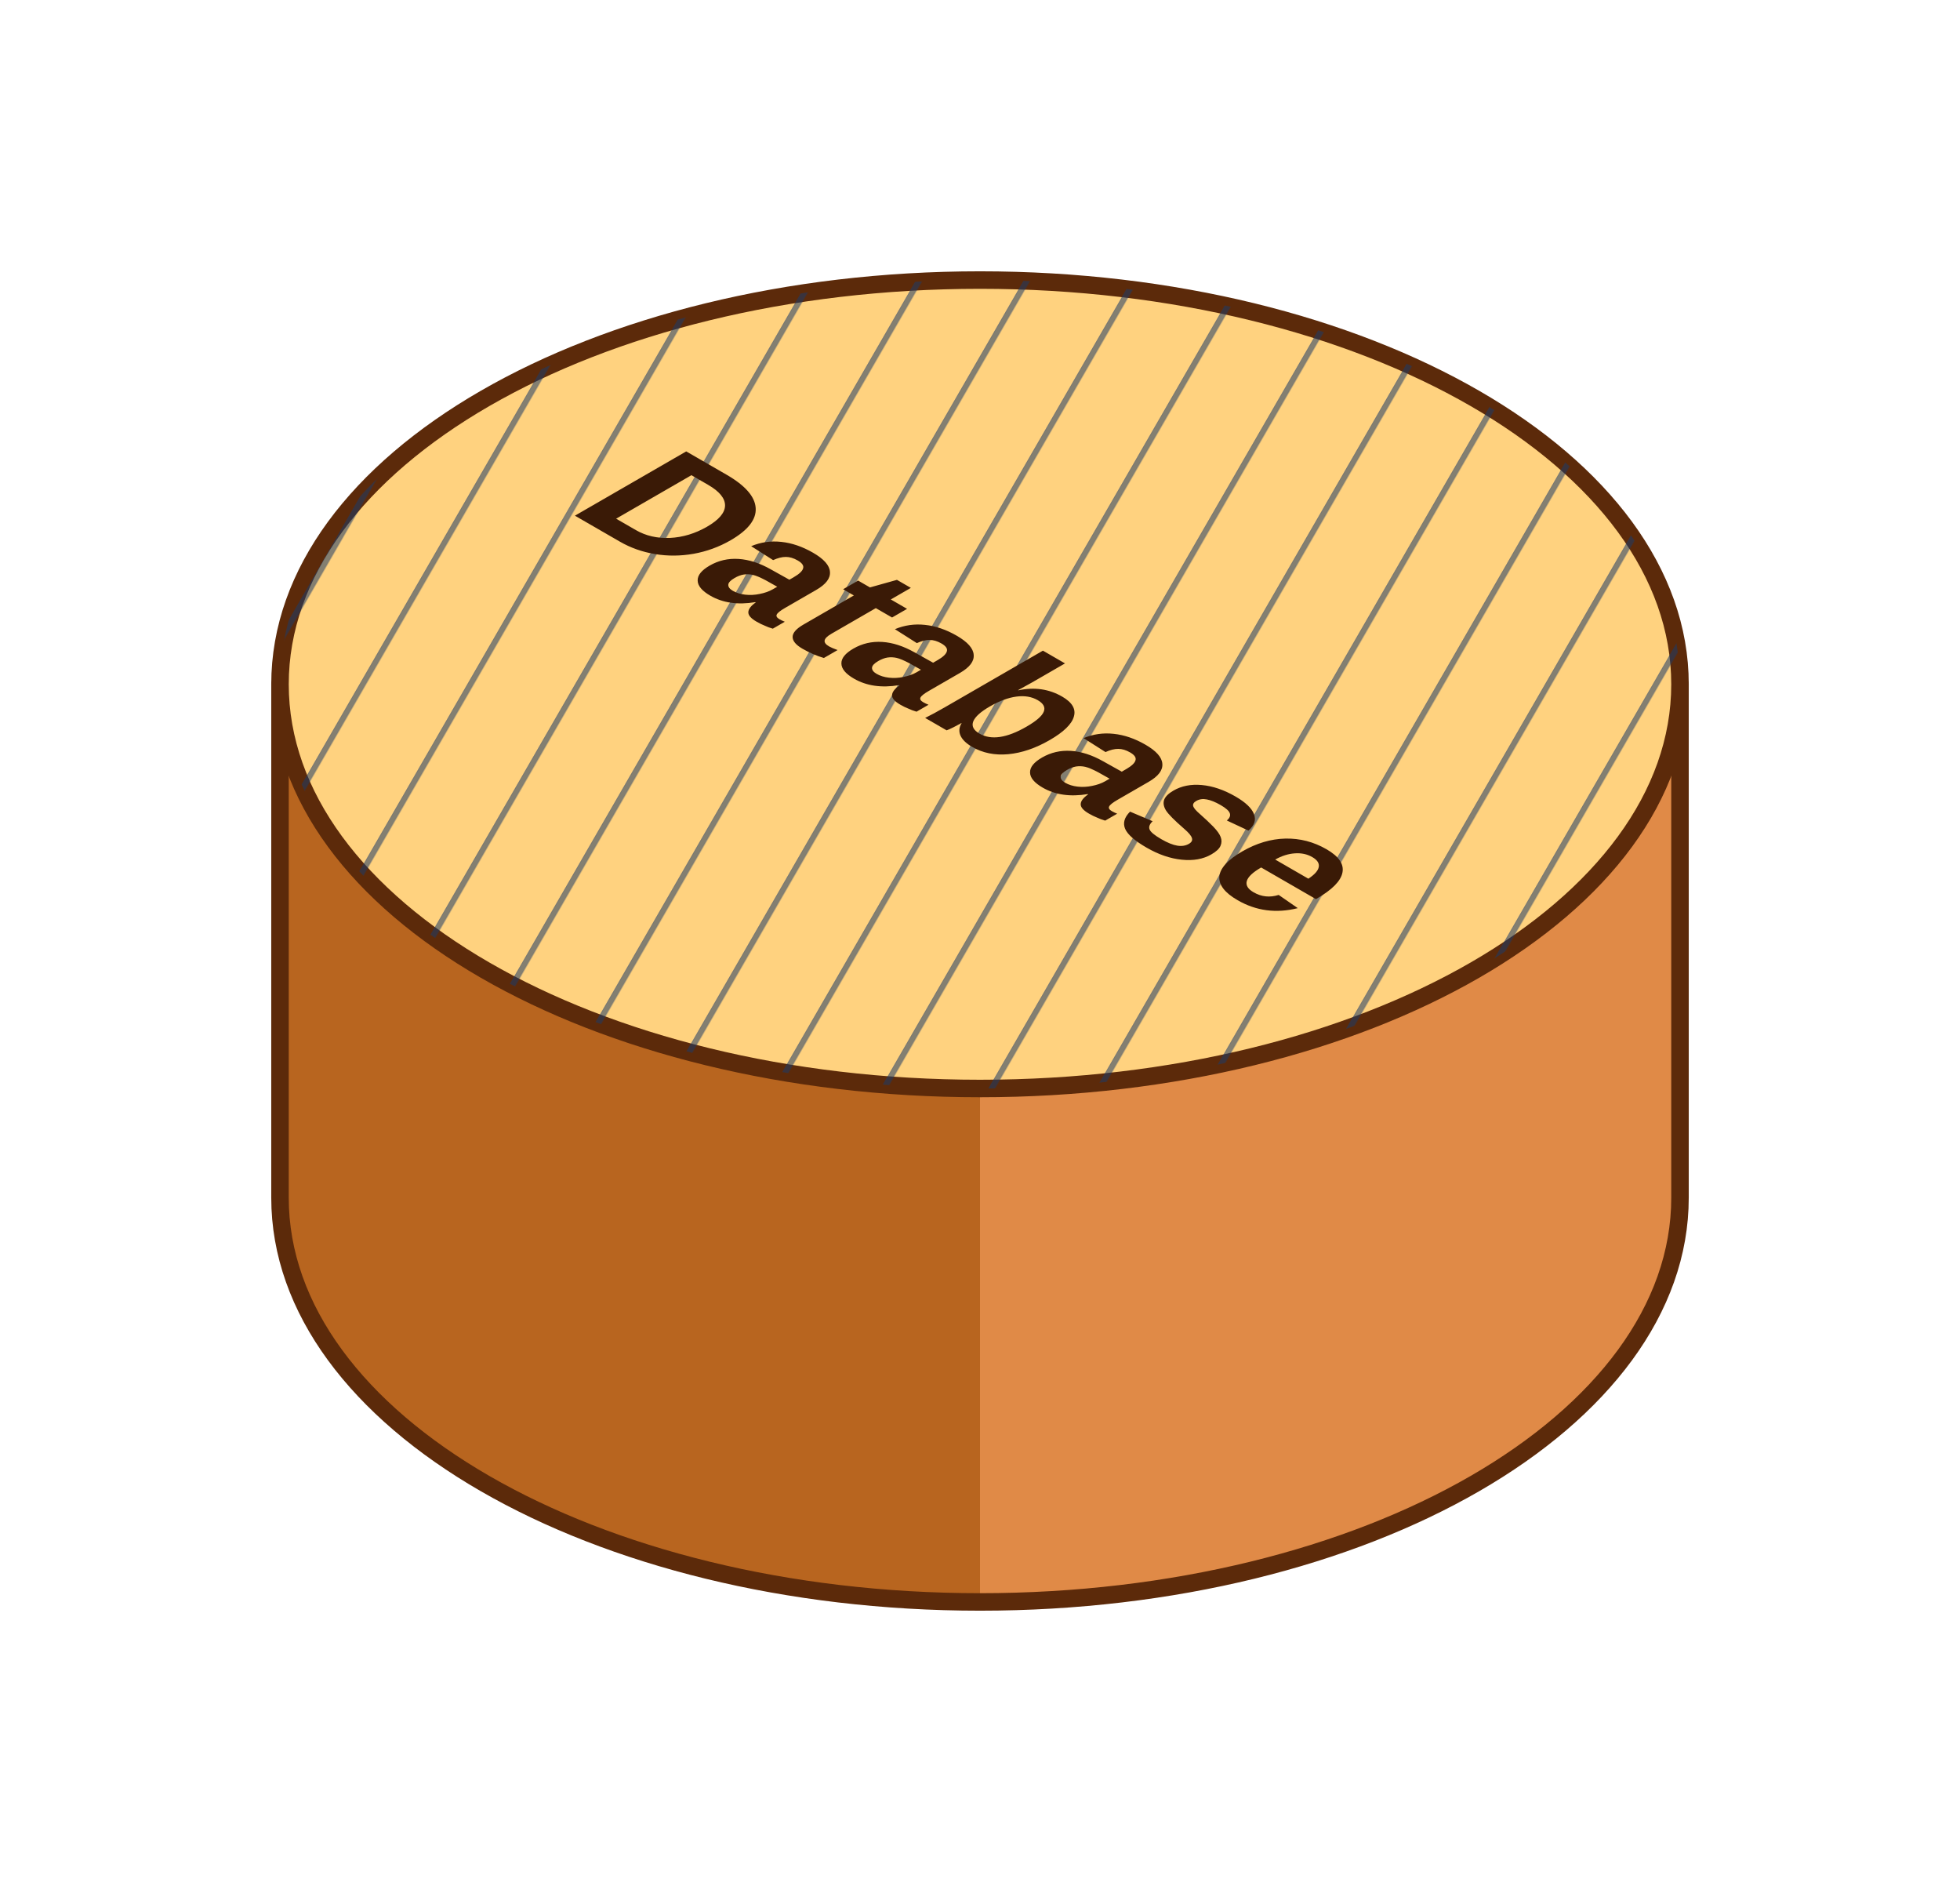
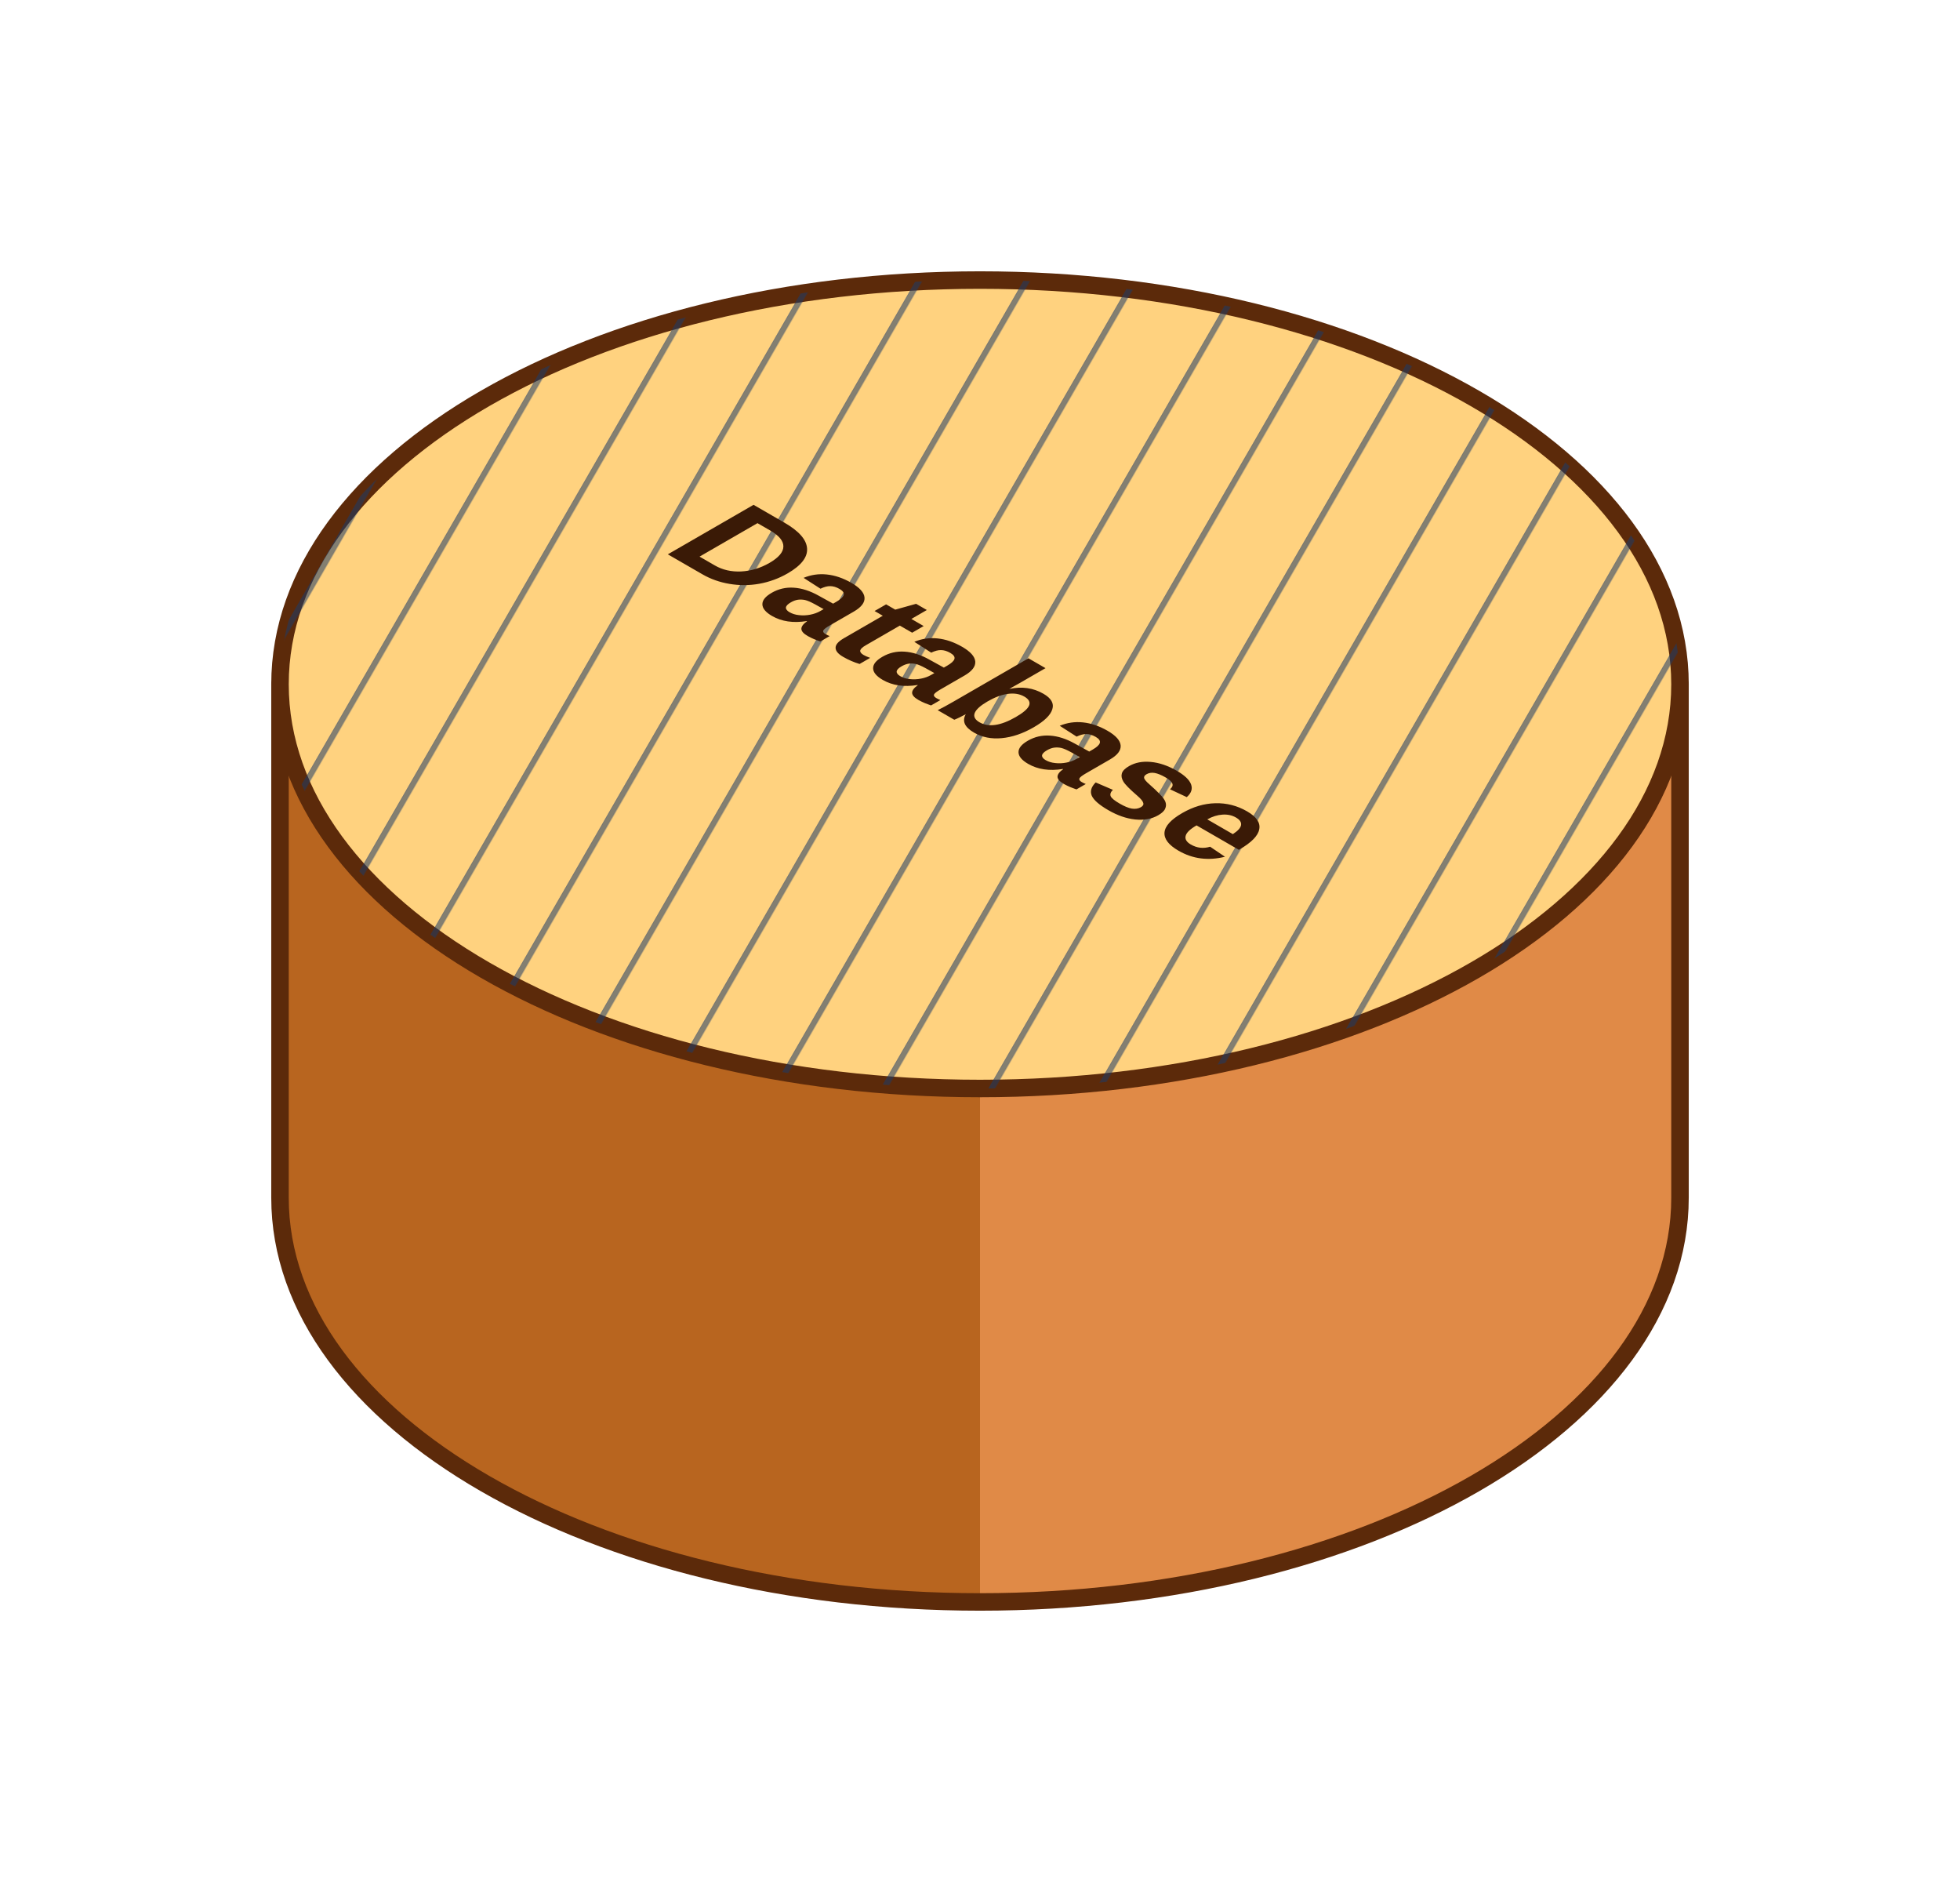
<svg xmlns="http://www.w3.org/2000/svg" viewBox="0 0 168.00 161.28" width="168.00" height="161.28">
  <g data-face="wrap">
    <path data-face="side-left" d="M 24.00 58.64 L 24.00 102.64 A 60.00 34.64 0 0 0 84.00 137.28 L 84.00 93.28 A 60.00 34.64 0 0 0 24.00 58.64 Z" fill="#B8651F" stroke="none" />
    <path data-face="side-right" d="M 144.00 58.64 L 144.00 102.64 A 60.00 34.64 0 0 1 84.00 137.28 L 84.00 93.28 A 60.00 34.64 0 0 1 144.00 58.64 Z" fill="#E08A47" stroke="none" />
    <path data-face="outline" d="M 24.00 58.64 L 24.00 102.64 A 60.00 34.64 0 0 0 144.00 102.64 L 144.00 58.64" fill="none" stroke="#5C2A0A" stroke-width="1.50" stroke-linejoin="round" stroke-linecap="round" />
    <ellipse data-face="top" cx="84.00" cy="58.64" rx="60.00" ry="34.64" fill="#FFD27F" stroke="#5C2A0A" stroke-width="1.50" />
    <defs>
      <pattern id="cyl-pattern" patternUnits="userSpaceOnUse" width="8.00" height="8.00" patternTransform="rotate(30.0)">
        <line x1="0" y1="0" x2="0" y2="8.00" stroke="#1D3A66" stroke-width="1" stroke-opacity="0.55" />
      </pattern>
    </defs>
    <ellipse data-face="top-pattern" cx="84.00" cy="58.64" rx="60.00" ry="34.64" fill="url(#cyl-pattern)" stroke="none" />
    <g data-face="top-content" transform="matrix(0.866 0.5 -0.866 0.5 84.00 24.00)">
-       <text x="34.64" y="34.64" dy=".35em" font-family="Helvetica Neue, Arial, sans-serif" font-size="16.00" font-weight="600" fill="#3A1A06" text-anchor="middle">Database</text>
+       <text x="34.64" y="34.64" dy=".35em" font-family="Helvetica Neue, Arial, sans-serif" font-size="12.33" font-weight="600" fill="#3A1A06" text-anchor="middle">Database</text>
    </g>
  </g>
</svg>
